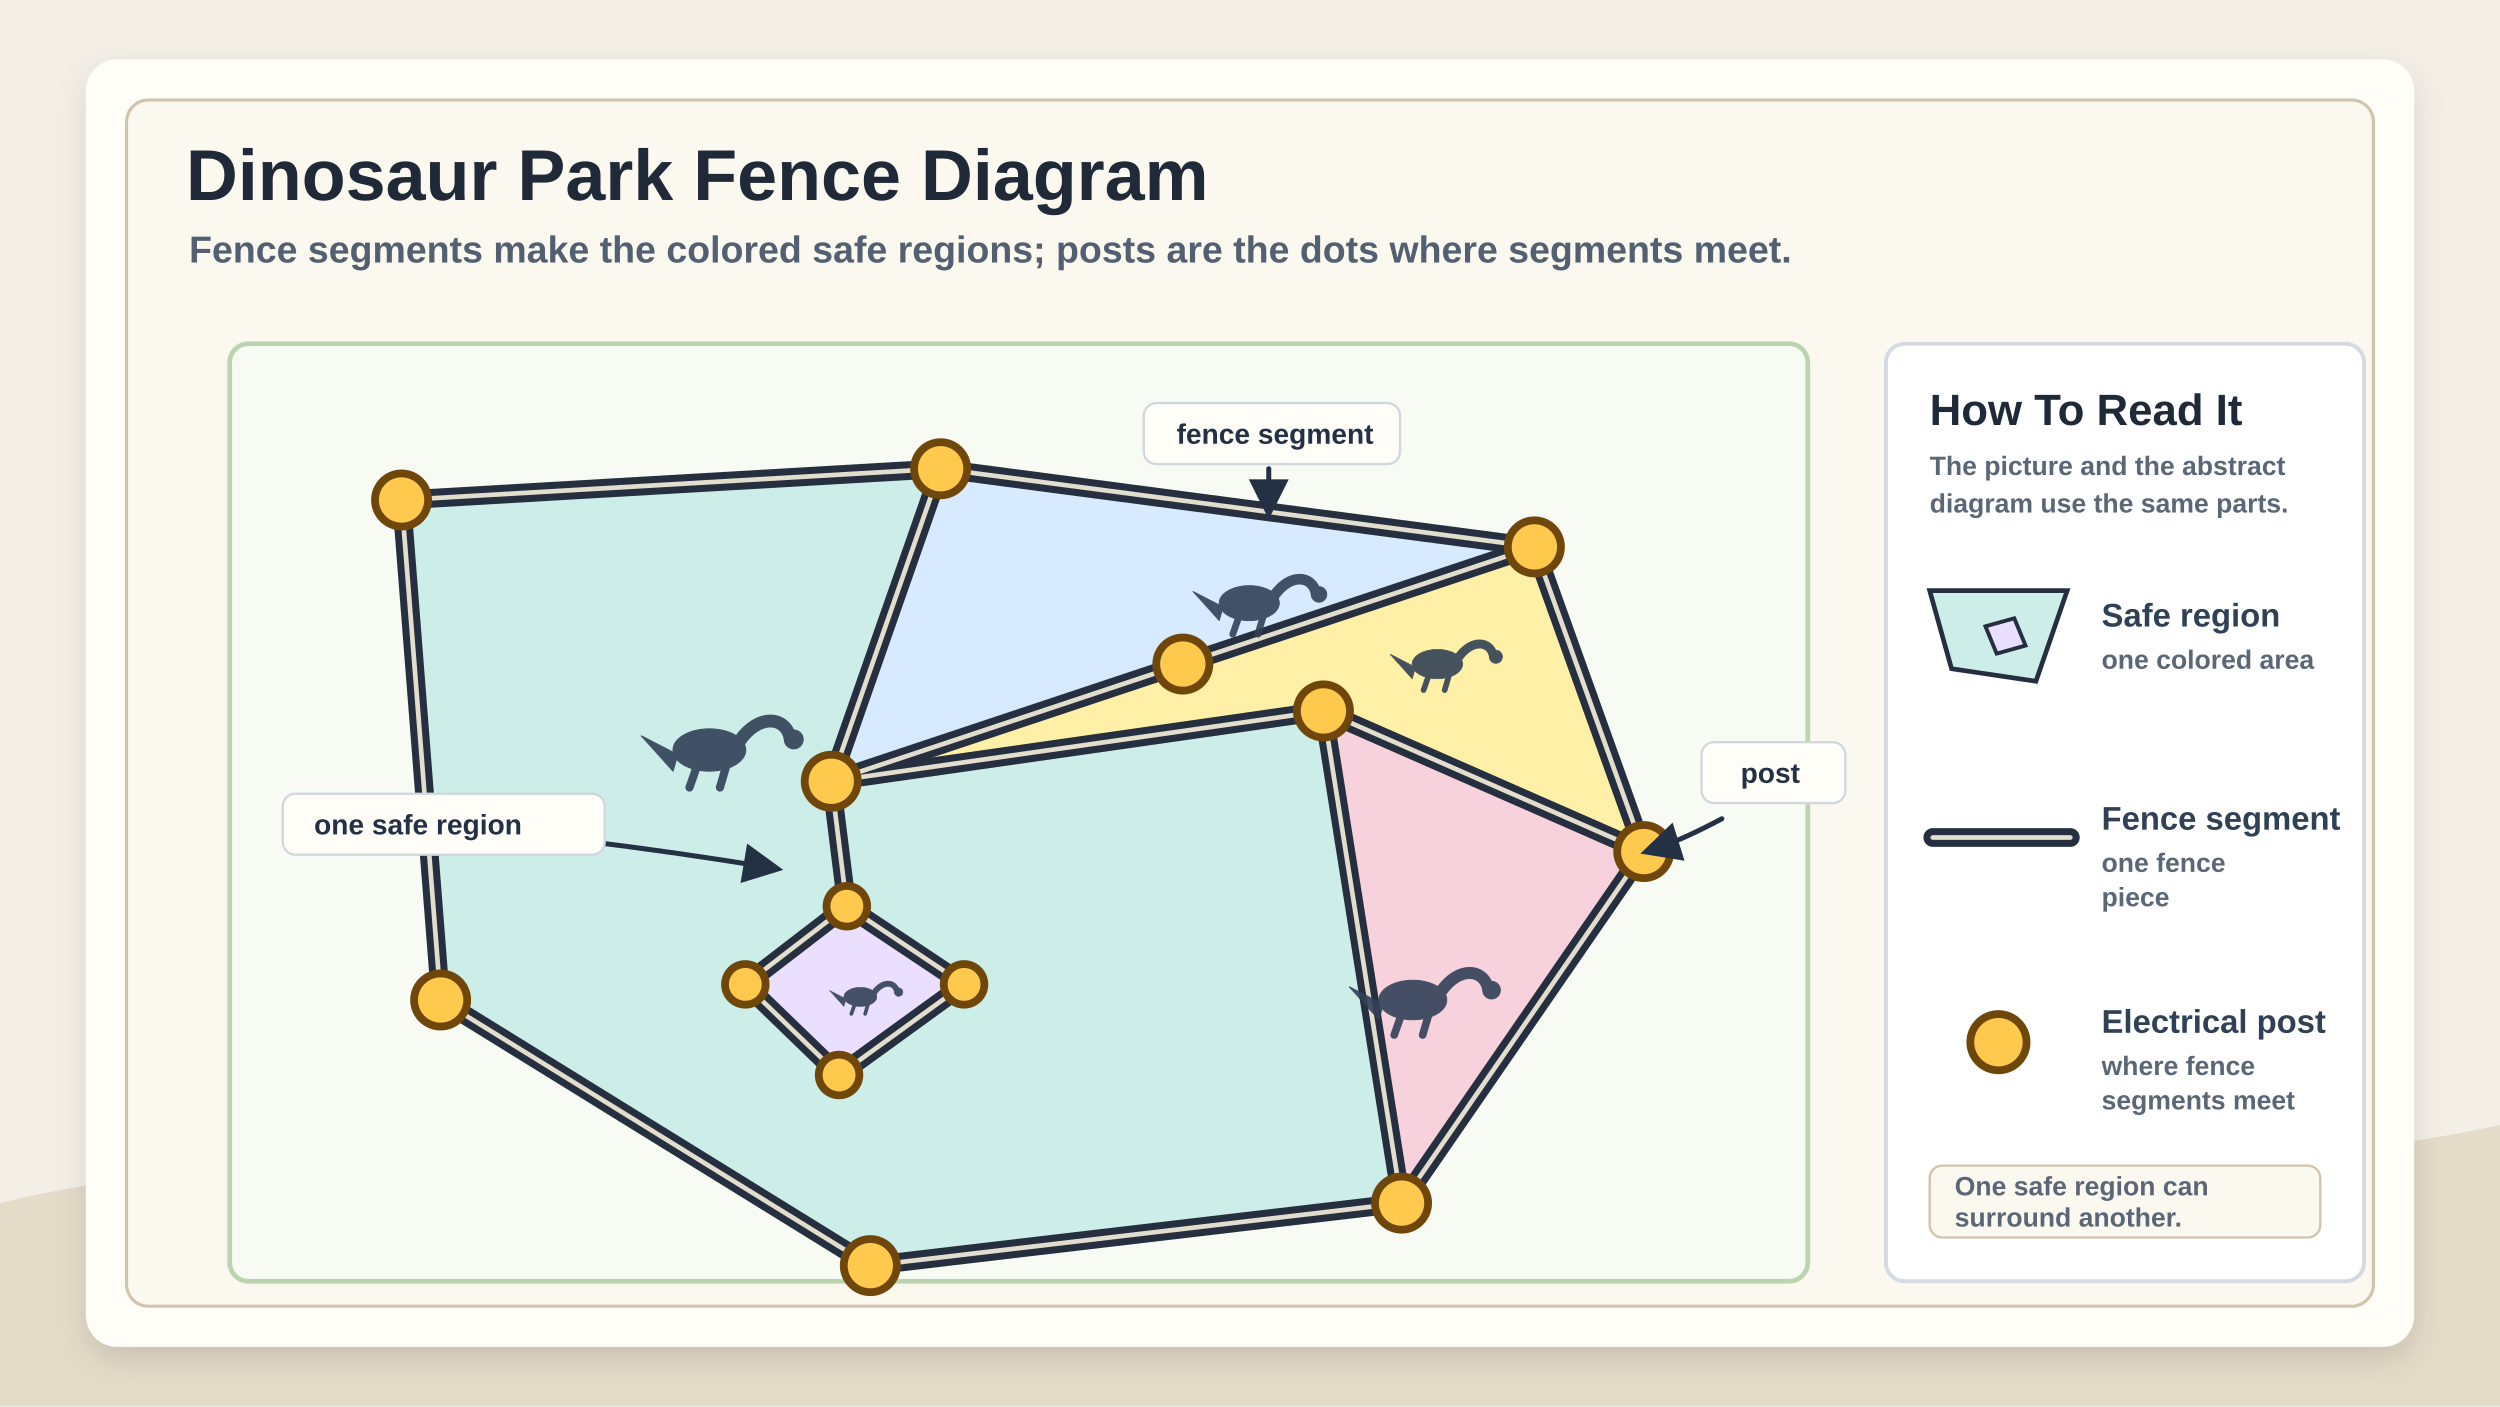
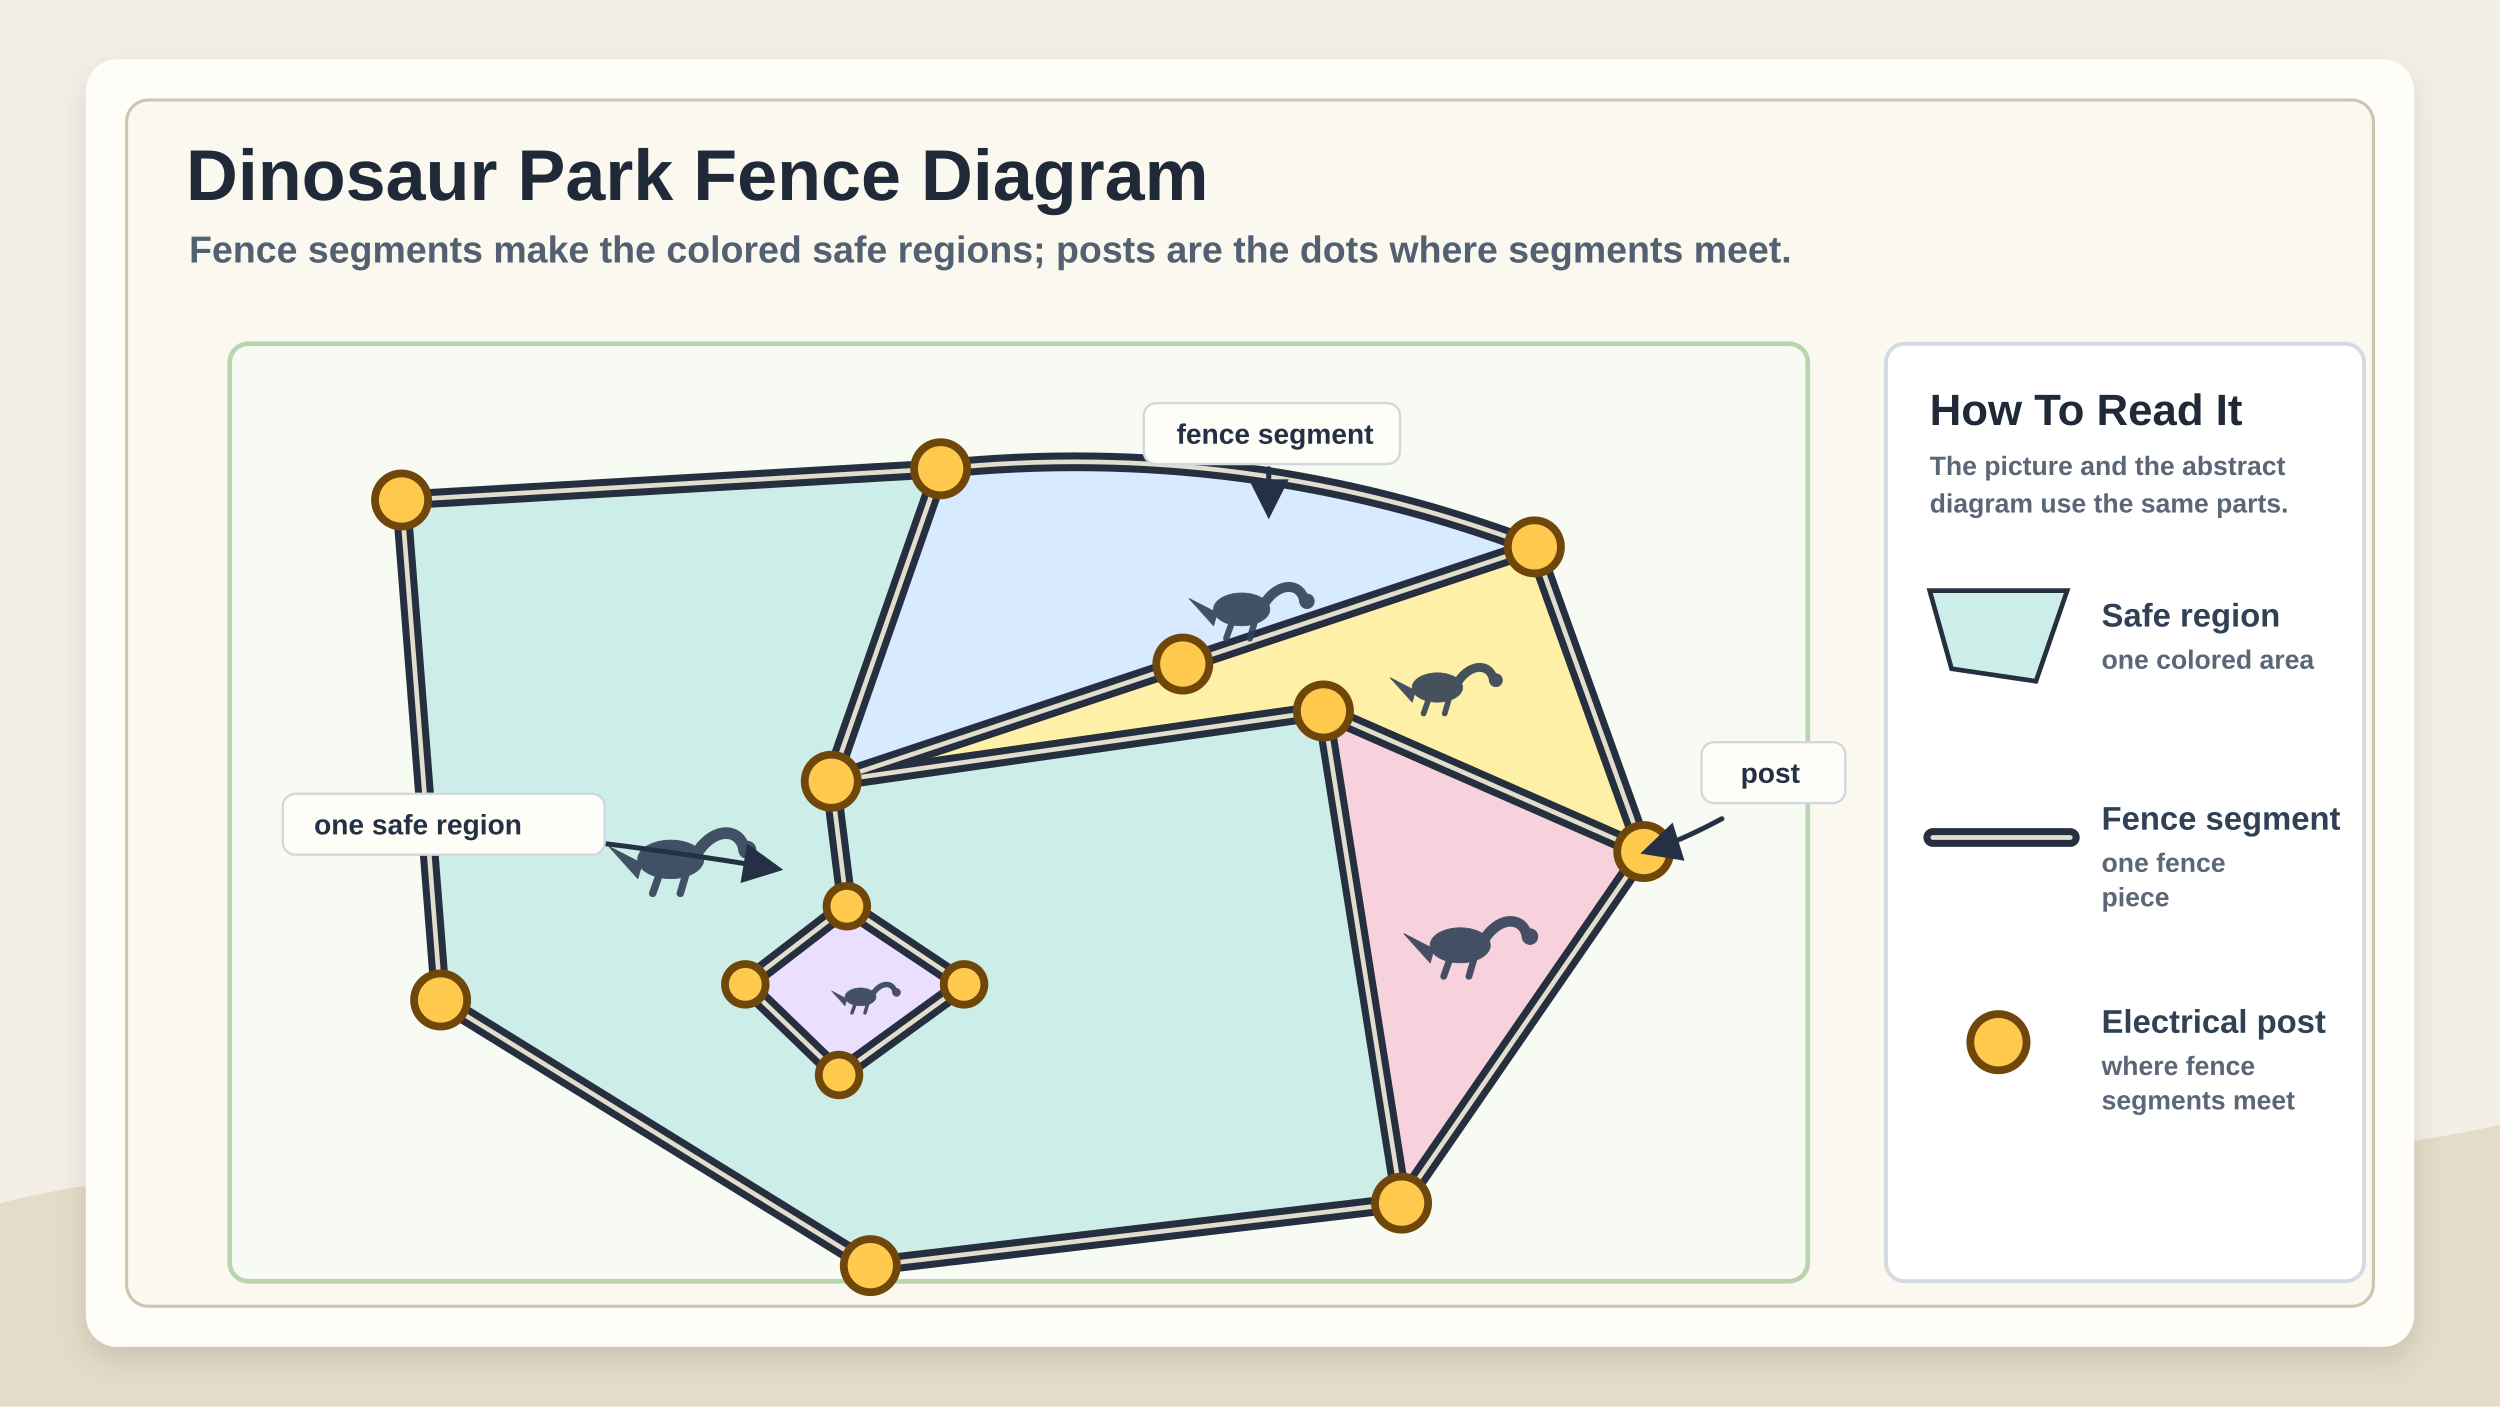
<svg xmlns="http://www.w3.org/2000/svg" width="1600" height="900" viewBox="0 0 1600 900" role="img" aria-labelledby="title desc">
  <defs>
    <style>
      .title { font: 800 46px Arial, sans-serif; fill: #1f2937; }
      .subtitle { font: 600 24px Arial, sans-serif; fill: #526071; }
      .panel-title { font: 800 28px Arial, sans-serif; fill: #1f2937; }
      .body { font: 700 21px Arial, sans-serif; fill: #304156; }
      .small { font: 600 17px Arial, sans-serif; fill: #5b6677; }
      .tag { font: 800 18px Arial, sans-serif; fill: #243044; }
      .fence { fill: none; stroke: #252f3f; stroke-width: 12; stroke-linecap: round; stroke-linejoin: round; }
      .fence-light { fill: none; stroke: #f6f0dc; stroke-width: 3; stroke-linecap: round; stroke-linejoin: round; opacity: .9; }
      .post { fill: #ffc94d; stroke: #70470b; stroke-width: 5; }
      .callout { stroke: #243044; stroke-width: 3.2; stroke-linecap: round; stroke-linejoin: round; fill: none; marker-end: url(#arrow); }
      .region-outline { fill: none; stroke: #252f3f; stroke-width: 2; opacity: .12; }
    </style>
    <marker id="arrow" viewBox="0 0 10 10" refX="8.3" refY="5" markerWidth="8" markerHeight="8" orient="auto">
      <path d="M 0 0 L 10 5 L 0 10 z" fill="#243044" />
    </marker>
    <filter id="shadow" x="-10%" y="-12%" width="120%" height="130%">
      <feDropShadow dx="0" dy="8" stdDeviation="10" flood-color="#101828" flood-opacity=".12" />
    </filter>
    <g id="dinosaur" fill="#314056" stroke="#314056" stroke-linecap="round" stroke-linejoin="round">
      <path d="M-31 4 L-62 -12 L-35 18 Z" />
      <ellipse cx="-4" cy="0" rx="31" ry="18" />
      <path d="M22 -8 C38 -31 61 -29 65 -10" fill="none" stroke-width="11" />
      <circle cx="68" cy="-9" r="8" />
      <path d="M-15 15 L-21 32 M10 15 L5 32" fill="none" stroke-width="7" />
    </g>
  </defs>
  <rect width="1600" height="900" fill="#f4efe6" />
  <path d="M0 770 C210 718 340 792 530 748 C690 711 805 790 990 745 C1188 697 1328 778 1600 720 L1600 900 L0 900 Z" fill="#e4dbc8" />
  <g transform="translate(55 38)">
    <rect width="1490" height="824" rx="20" fill="#fffdf8" filter="url(#shadow)" />
    <rect x="26" y="26" width="1438" height="772" rx="14" fill="#fbf8f0" stroke="#d1c4ad" stroke-width="2" />
    <text class="title" x="64" y="90">Dinosaur Park Fence Diagram</text>
    <text class="subtitle" x="66" y="130">Fence segments make the colored safe regions; posts are the dots where segments meet.</text>
    <g transform="translate(92 182)">
      <rect width="1010" height="600" rx="12" fill="#f7fbf4" stroke="#b9d4af" stroke-width="3" />
      <path fill-rule="evenodd" d="M110 100 L455 80 L385 280 L700 235 L750 550 L410 590 L135 420 Z M330 410 L395 360 L470 410 L390 468 Z" fill="#cdeee8" />
-       <path d="M455 80 L835 130 L385 280 Z" fill="#d8eaff" />
+       <path d="M455 80 Q650 60 835 130 L385 280 Z" fill="#d8eaff" />
      <path d="M835 130 L905 325 L700 235 L385 280 Z" fill="#fff0a8" />
      <path d="M905 325 L750 550 L700 235 Z" fill="#f7d1dc" />
      <path d="M330 410 L395 360 L470 410 L390 468 Z" fill="#eadfff" />
      <path fill-rule="evenodd" class="region-outline" d="M110 100 L455 80 L385 280 L700 235 L750 550 L410 590 L135 420 Z M330 410 L395 360 L470 410 L390 468 Z" />
-       <path class="region-outline" d="M455 80 L835 130 L385 280 Z" />
+       <path class="region-outline" d="M455 80 Q650 60 835 130 L385 280 Z" />
      <path class="region-outline" d="M835 130 L905 325 L700 235 L385 280 Z" />
      <path class="region-outline" d="M905 325 L750 550 L700 235 Z" />
-       <path class="fence" d="M110 100 L455 80 L835 130 L905 325 L750 550 L410 590 L135 420 Z" />
+       <path class="fence" d="M110 100 L455 80 Q650 60 835 130 L905 325 L750 550 L410 590 L135 420 Z" />
      <path class="fence" d="M455 80 L385 280 L700 235 L750 550" />
      <path class="fence" d="M835 130 L610 205 L385 280" />
      <path class="fence" d="M905 325 L700 235" />
      <path class="fence" d="M385 280 L395 360" />
      <path class="fence" d="M330 410 L395 360 L470 410 L390 468 Z" />
-       <path class="fence-light" d="M110 100 L455 80 L835 130 L905 325 L750 550 L410 590 L135 420 Z" />
+       <path class="fence-light" d="M110 100 L455 80 Q650 60 835 130 L905 325 L750 550 L410 590 L135 420 Z" />
      <path class="fence-light" d="M455 80 L385 280 L700 235 L750 550" />
      <path class="fence-light" d="M835 130 L610 205 L385 280" />
      <path class="fence-light" d="M905 325 L700 235" />
      <path class="fence-light" d="M385 280 L395 360" />
      <path class="fence-light" d="M330 410 L395 360 L470 410 L390 468 Z" />
      <circle class="post" cx="110" cy="100" r="17" />
      <circle class="post" cx="455" cy="80" r="17" />
      <circle class="post" cx="835" cy="130" r="17" />
      <circle class="post" cx="905" cy="325" r="17" />
      <circle class="post" cx="750" cy="550" r="17" />
      <circle class="post" cx="410" cy="590" r="17" />
      <circle class="post" cx="135" cy="420" r="17" />
      <circle class="post" cx="385" cy="280" r="17" />
      <circle class="post" cx="610" cy="205" r="17" />
      <circle class="post" cx="700" cy="235" r="17" />
      <circle class="post" cx="330" cy="410" r="13" />
      <circle class="post" cx="395" cy="360" r="13" />
      <circle class="post" cx="470" cy="410" r="13" />
      <circle class="post" cx="390" cy="468" r="13" />
      <g opacity=".9">
-         <use href="#dinosaur" transform="translate(310 260) scale(.75)" />
-         <use href="#dinosaur" transform="translate(405 418) scale(.34)" />
-         <use href="#dinosaur" transform="translate(655 166) scale(.62)" />
-         <use href="#dinosaur" transform="translate(775 205) scale(.52)" />
-         <use href="#dinosaur" transform="translate(760 420) scale(.7)" />
+         <use href="#dinosaur" transform="translate(285 330) scale(.68)" />
+         <use href="#dinosaur" transform="translate(405 418) scale(.32)" />
+         <use href="#dinosaur" transform="translate(650 170) scale(.58)" />
+         <use href="#dinosaur" transform="translate(775 220) scale(.52)" />
+         <use href="#dinosaur" transform="translate(790 385) scale(.62)" />
      </g>
      <path class="callout" d="M225 318 C266 323 308 329 350 336" />
      <rect x="34" y="288" width="206" height="39" rx="8" fill="#fffdf8" stroke="#d1d7df" stroke-width="1.5" />
      <text class="tag" x="54" y="314">one safe region</text>
      <path class="callout" d="M665 80 L665 108" />
      <rect x="585" y="38" width="164" height="39" rx="8" fill="#fffdf8" stroke="#d1d7df" stroke-width="1.5" />
      <text class="tag" x="606" y="64">fence segment</text>
      <path class="callout" d="M955 304 C938 313 923 320 907 325" />
      <rect x="942" y="255" width="92" height="39" rx="8" fill="#fffdf8" stroke="#d1d7df" stroke-width="1.5" />
      <text class="tag" x="967" y="281">post</text>
    </g>
    <g transform="translate(1152 182)">
      <rect width="306" height="600" rx="12" fill="#ffffff" stroke="#d4dae3" stroke-width="2.5" />
      <text class="panel-title" x="28" y="52">How To Read It</text>
      <text class="small" x="28" y="84">The picture and the abstract</text>
      <text class="small" x="28" y="108">diagram use the same parts.</text>
      <g transform="translate(28 158)">
-         <path fill-rule="evenodd" d="M0 0 L88 0 L68 58 L14 50 Z M36 23 L54 18 L61 35 L43 40 Z" fill="#cdeee8" stroke="#252f3f" stroke-width="3" />
-         <path d="M36 23 L54 18 L61 35 L43 40 Z" fill="#eadfff" stroke="#252f3f" stroke-width="2" />
+         <path d="M0 0 L88 0 L68 58 L14 50 Z" fill="#cdeee8" stroke="#252f3f" stroke-width="3" />
        <text class="body" x="110" y="23">Safe region</text>
        <text class="small" x="110" y="50">one colored area</text>
      </g>
      <g transform="translate(28 288)">
        <line x1="2" y1="28" x2="90" y2="28" class="fence" />
        <line x1="2" y1="28" x2="90" y2="28" class="fence-light" />
        <text class="body" x="110" y="23">Fence segment</text>
        <text class="small" x="110" y="50">one fence</text>
        <text class="small" x="110" y="72">piece</text>
      </g>
      <g transform="translate(28 418)">
        <circle class="post" cx="44" cy="29" r="18" />
        <text class="body" x="110" y="23">Electrical post</text>
        <text class="small" x="110" y="50">where fence</text>
        <text class="small" x="110" y="72">segments meet</text>
      </g>
-       <g transform="translate(28 526)">
-         <rect width="250" height="46" rx="8" fill="#fbf8f0" stroke="#d1c4ad" stroke-width="1.5" />
-         <text class="small" x="16" y="19">One safe region can</text>
-         <text class="small" x="16" y="39">surround another.</text>
-       </g>
    </g>
  </g>
</svg>
